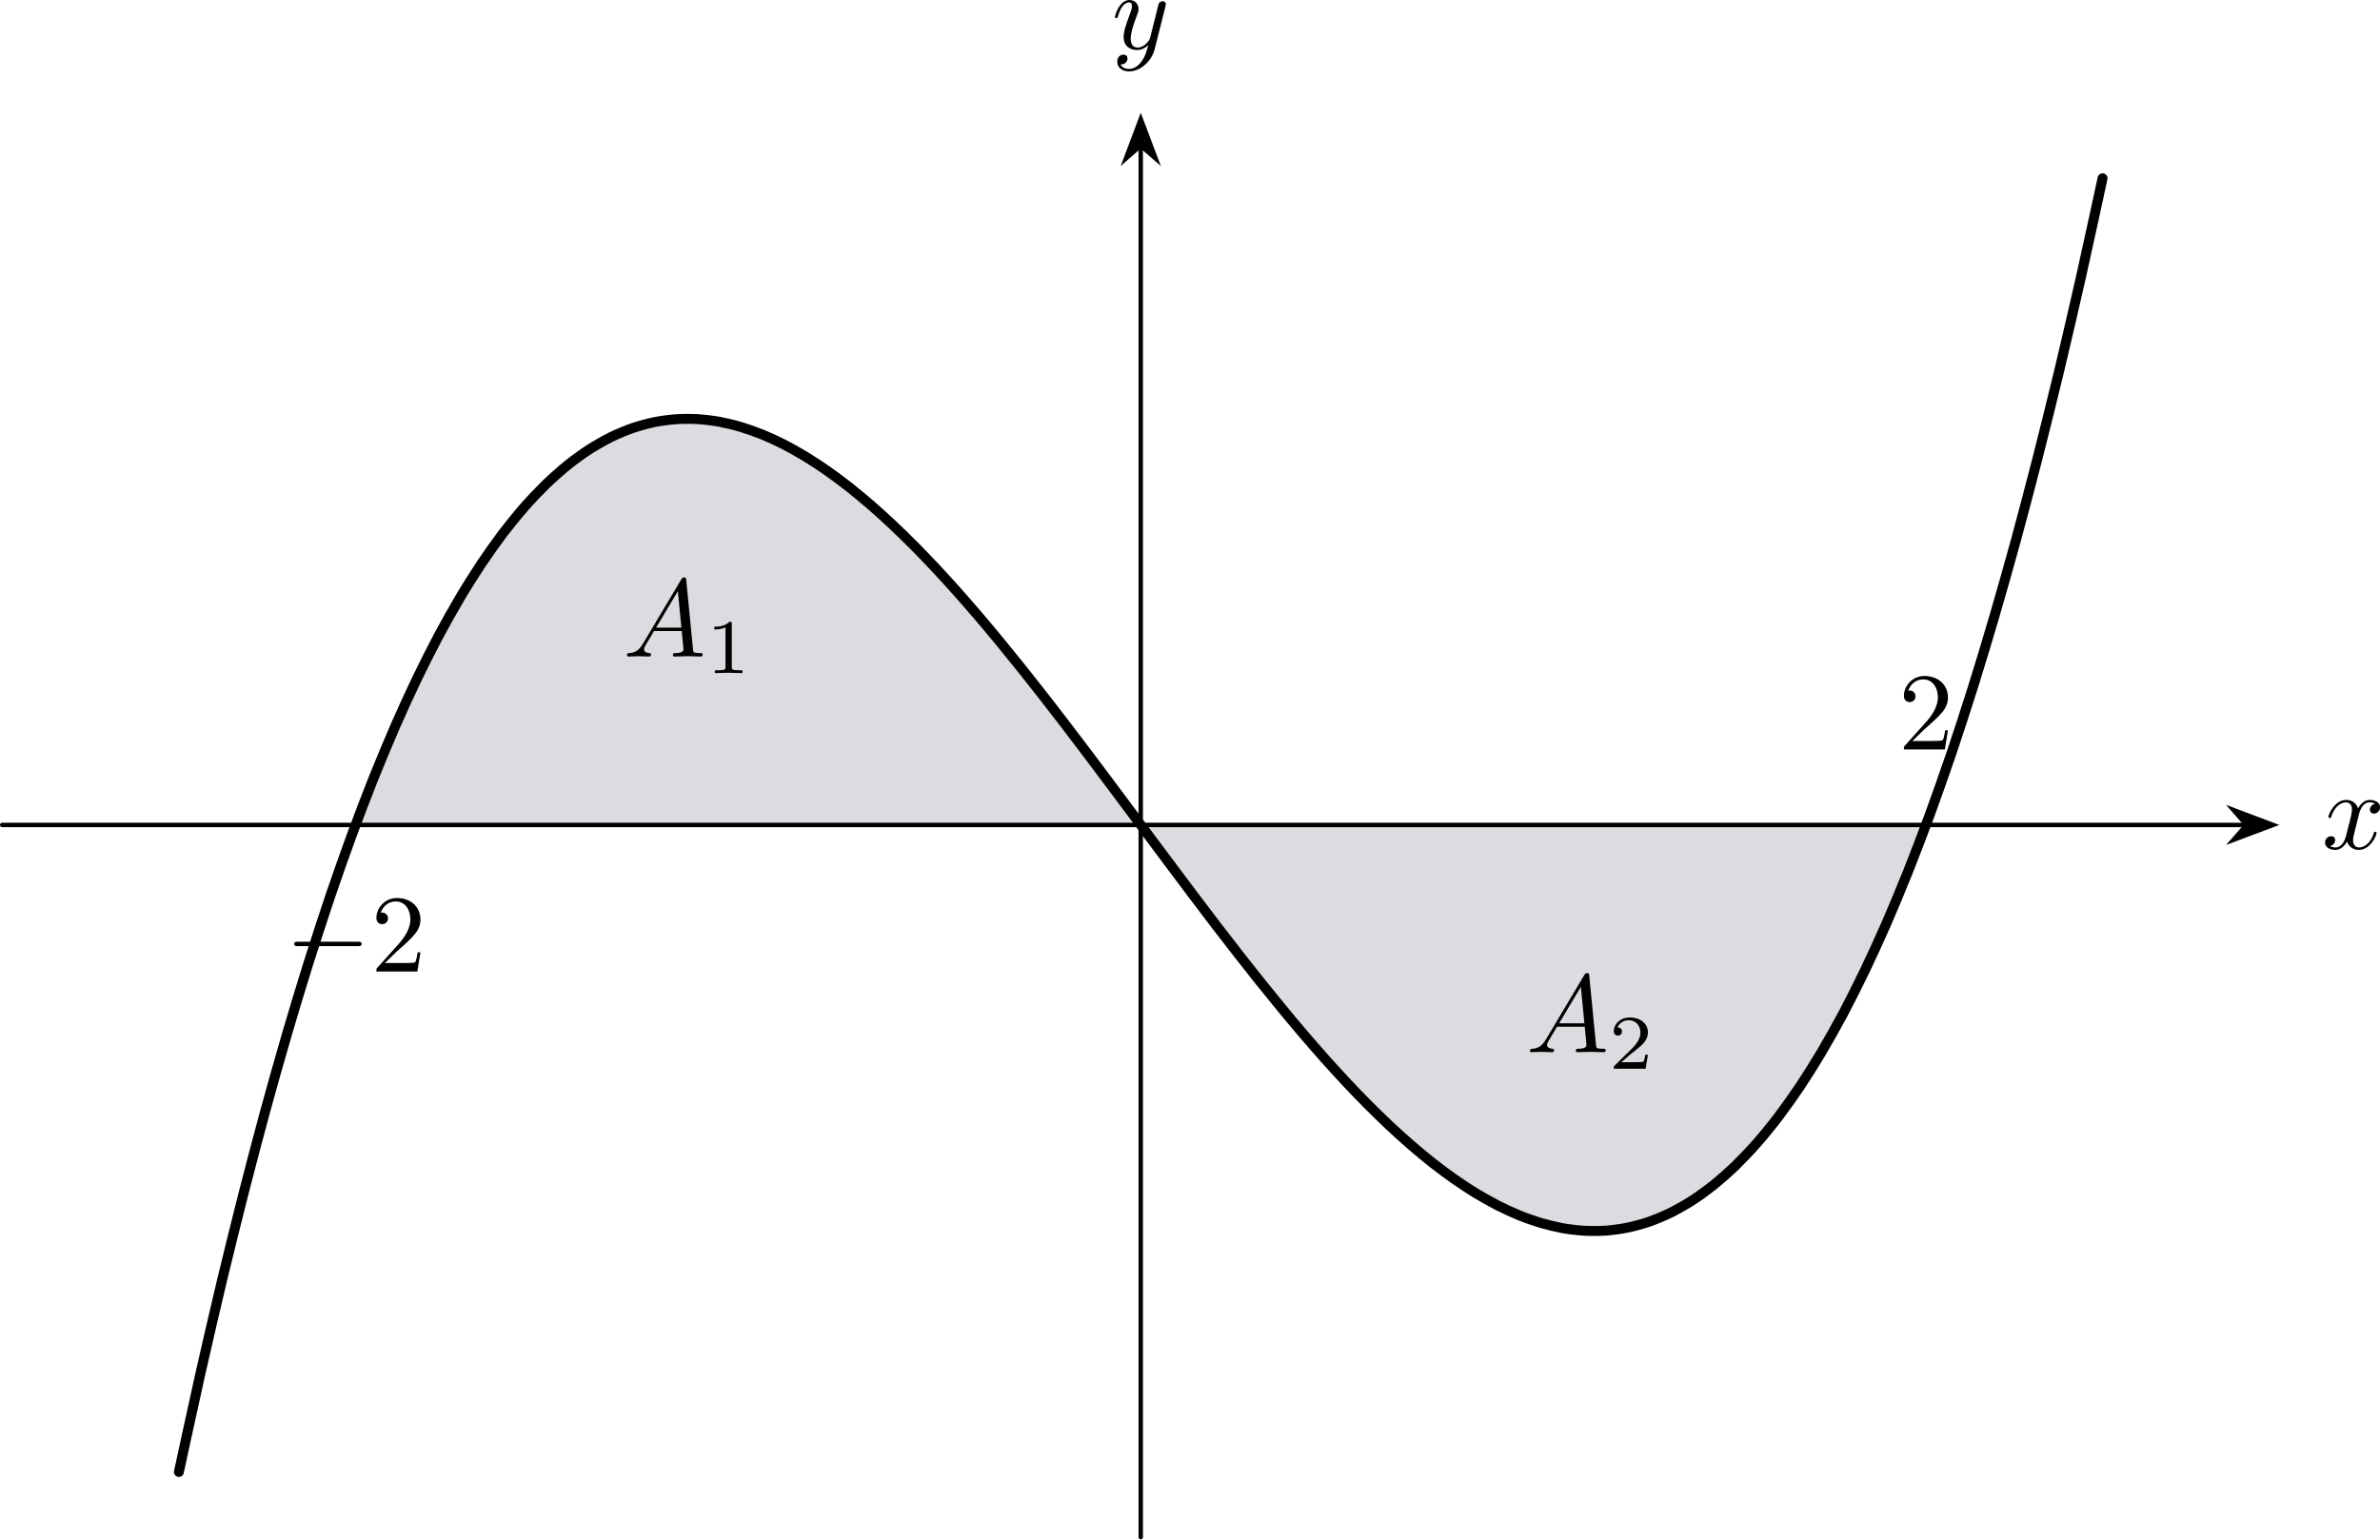
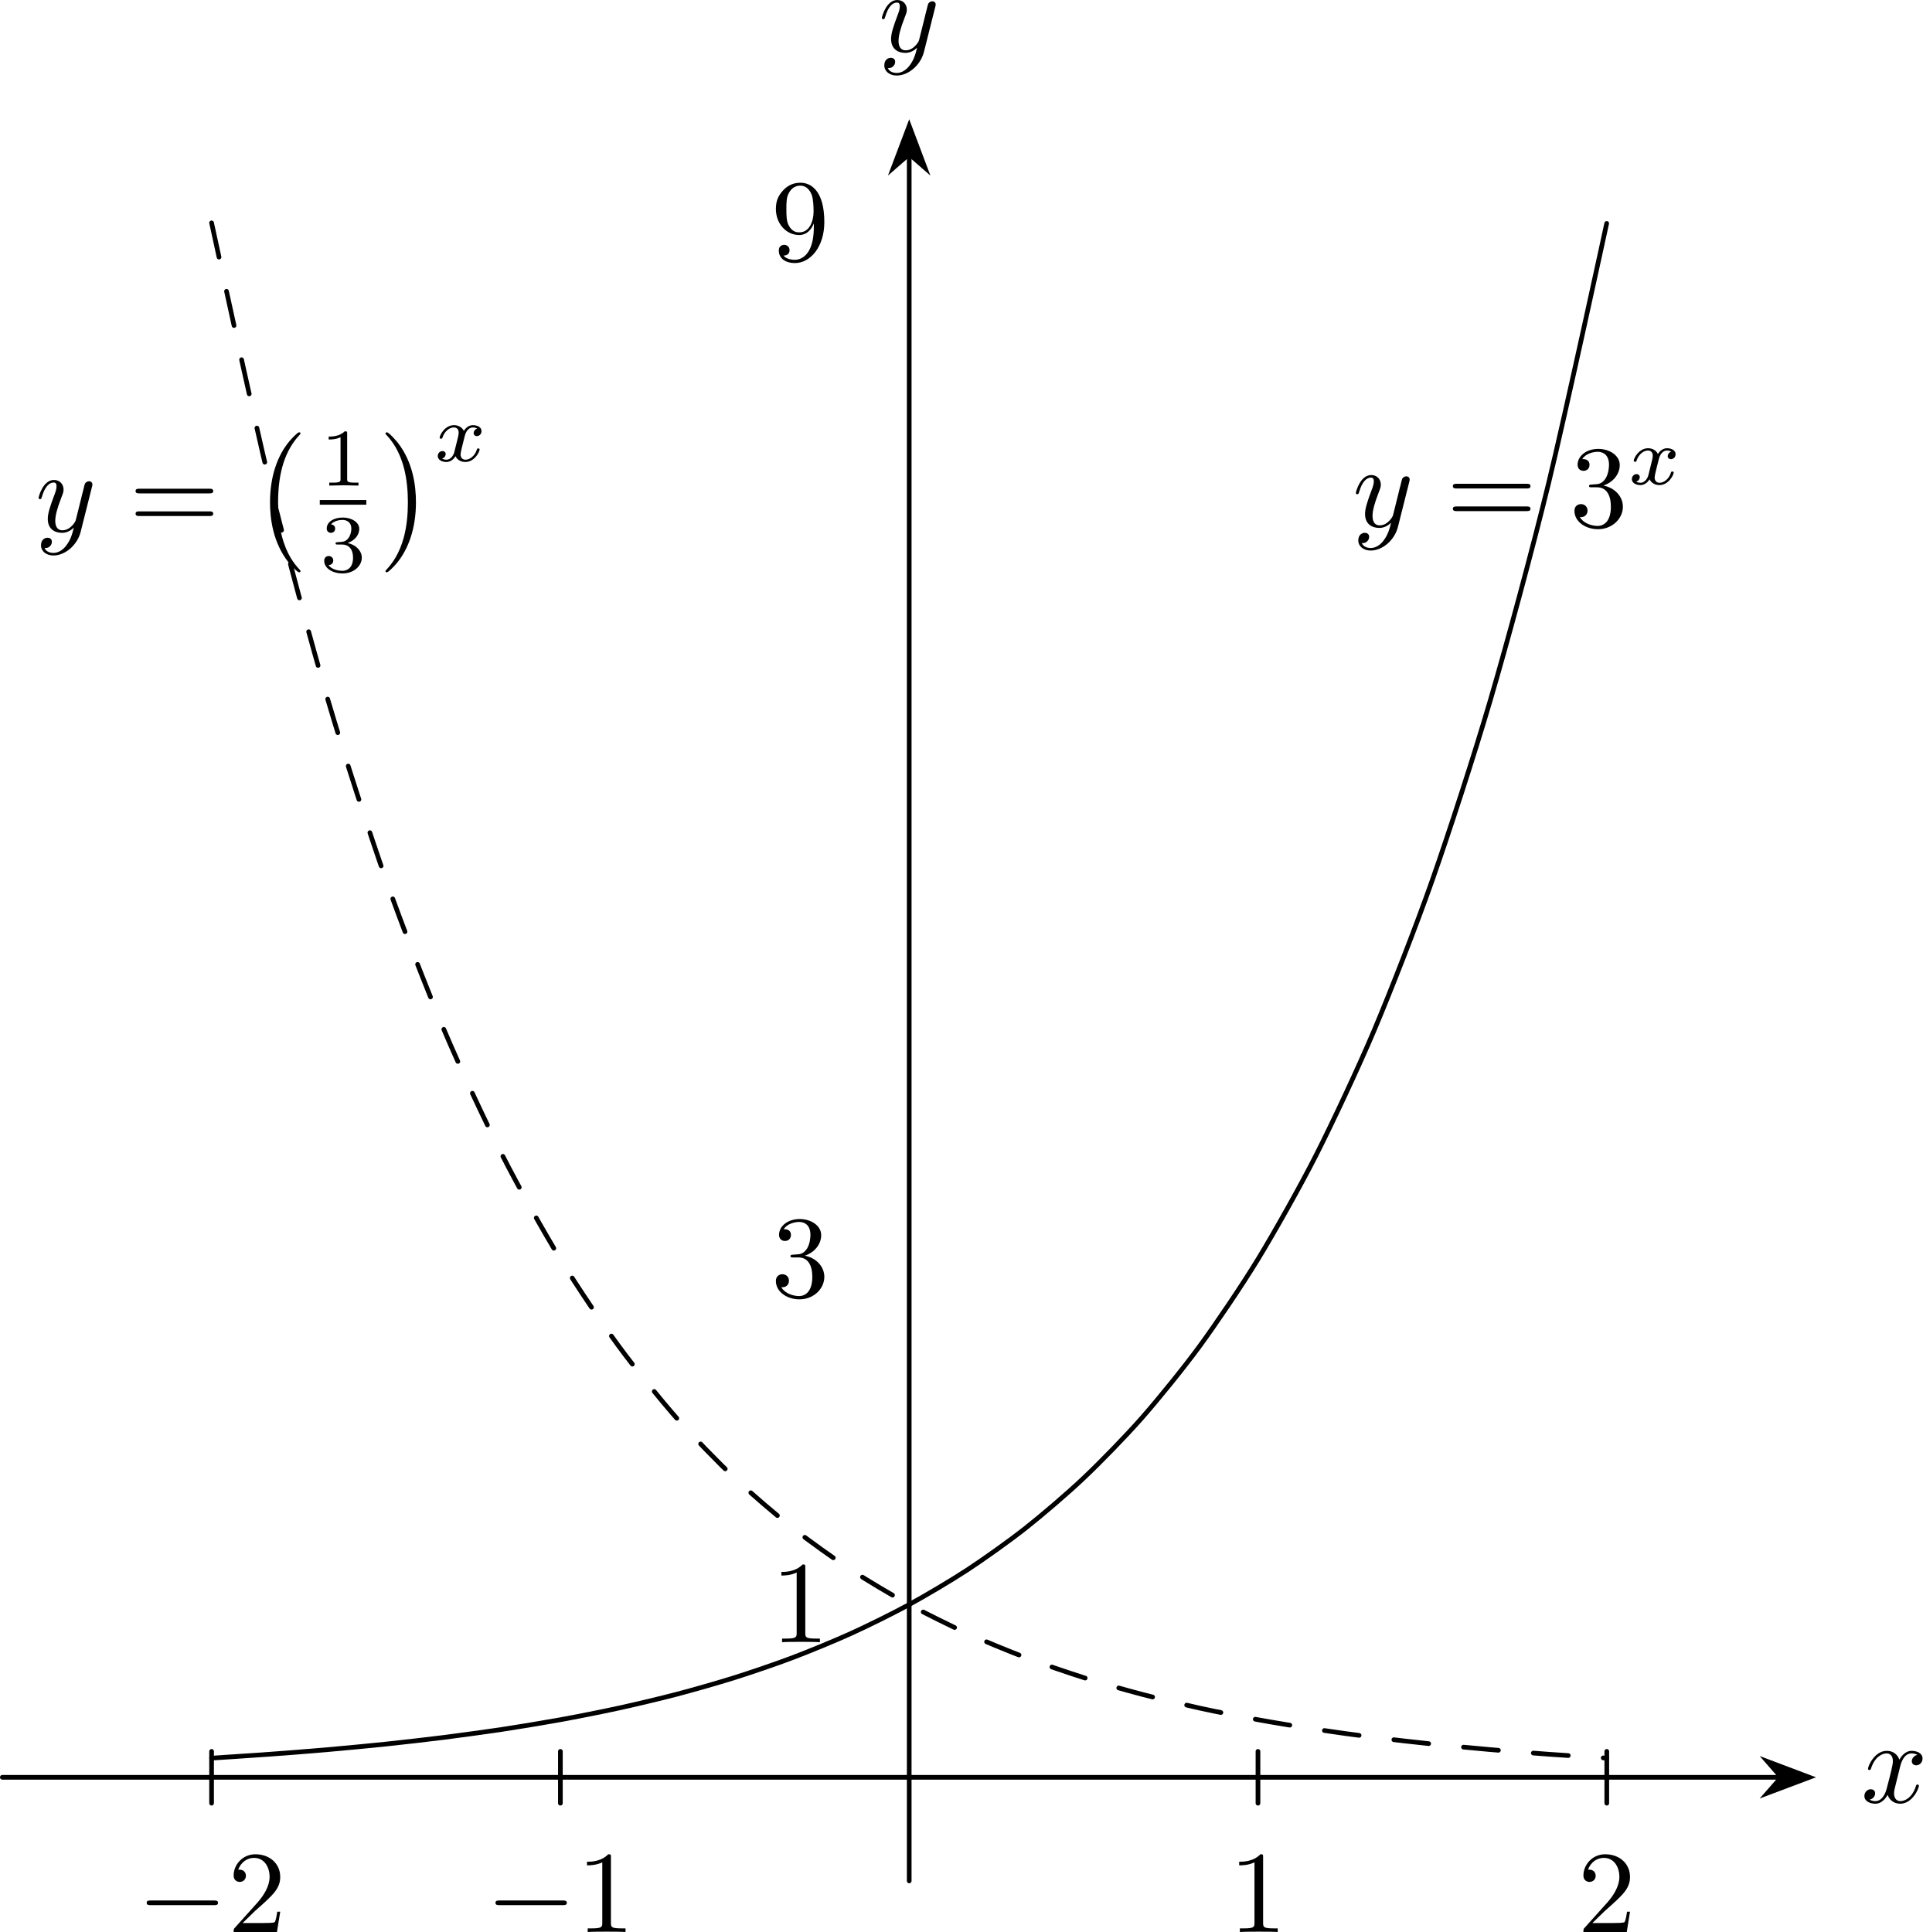
- <svg xmlns="http://www.w3.org/2000/svg" xmlns:xlink="http://www.w3.org/1999/xlink" version="1.1" width="300.716pt" height="194.539pt" viewBox="-0 744.467 300.716 194.539">
+ <svg xmlns="http://www.w3.org/2000/svg" xmlns:xlink="http://www.w3.org/1999/xlink" version="1.1" width="229.681pt" height="230.844pt" viewBox=".886 21.665 229.681 230.844">
  <defs>
    <path id="g16-49" d="M2.336-4.435C2.336-4.624 2.322-4.631 2.127-4.631C1.681-4.191 1.046-4.184 .76-4.184V-3.933C.928-3.933 1.388-3.933 1.771-4.129V-.572C1.771-.342 1.771-.251 1.074-.251H.809V0C.934-.007 1.792-.028 2.05-.028C2.267-.028 3.145-.007 3.299 0V-.251H3.034C2.336-.251 2.336-.342 2.336-.572V-4.435Z" />
-     <path id="g16-50" d="M3.522-1.269H3.285C3.264-1.116 3.194-.704 3.103-.635C3.048-.593 2.511-.593 2.413-.593H1.13C1.862-1.241 2.106-1.437 2.525-1.764C3.041-2.176 3.522-2.608 3.522-3.271C3.522-4.115 2.783-4.631 1.89-4.631C1.025-4.631 .439-4.024 .439-3.382C.439-3.027 .739-2.992 .809-2.992C.976-2.992 1.179-3.11 1.179-3.361C1.179-3.487 1.13-3.731 .767-3.731C.983-4.226 1.458-4.38 1.785-4.38C2.483-4.38 2.845-3.836 2.845-3.271C2.845-2.664 2.413-2.183 2.19-1.932L.509-.272C.439-.209 .439-.195 .439 0H3.313L3.522-1.269Z" />
+     <path id="g16-51" d="M1.904-2.329C2.448-2.329 2.838-1.953 2.838-1.206C2.838-.342 2.336-.084 1.932-.084C1.653-.084 1.039-.16 .746-.572C1.074-.586 1.151-.816 1.151-.962C1.151-1.186 .983-1.346 .767-1.346C.572-1.346 .377-1.227 .377-.941C.377-.286 1.102 .139 1.946 .139C2.915 .139 3.585-.509 3.585-1.206C3.585-1.75 3.138-2.294 2.371-2.455C3.103-2.72 3.368-3.243 3.368-3.668C3.368-4.219 2.734-4.631 1.96-4.631S.593-4.254 .593-3.696C.593-3.459 .746-3.327 .955-3.327C1.172-3.327 1.311-3.487 1.311-3.682C1.311-3.884 1.172-4.031 .955-4.045C1.2-4.352 1.681-4.428 1.939-4.428C2.253-4.428 2.692-4.275 2.692-3.668C2.692-3.375 2.594-3.055 2.413-2.838C2.183-2.573 1.988-2.559 1.639-2.538C1.465-2.525 1.451-2.525 1.416-2.518C1.402-2.518 1.346-2.504 1.346-2.427C1.346-2.329 1.409-2.329 1.527-2.329H1.904Z" />
+     <path id="g14-120" d="M1.736-.739C1.667-.502 1.437-.126 1.081-.126C1.06-.126 .851-.126 .704-.223C.99-.314 1.011-.565 1.011-.607C1.011-.76 .893-.865 .732-.865C.537-.865 .335-.697 .335-.439C.335-.091 .725 .07 1.067 .07C1.388 .07 1.674-.133 1.848-.425C2.015-.056 2.399 .07 2.678 .07C3.48 .07 3.905-.802 3.905-.997C3.905-1.088 3.815-1.088 3.794-1.088C3.696-1.088 3.689-1.053 3.661-.969C3.515-.488 3.096-.126 2.706-.126C2.427-.126 2.28-.314 2.28-.579C2.28-.76 2.448-1.395 2.643-2.169C2.783-2.706 3.096-2.88 3.327-2.88C3.34-2.88 3.557-2.88 3.703-2.783C3.48-2.72 3.396-2.525 3.396-2.399C3.396-2.246 3.515-2.141 3.675-2.141S4.066-2.273 4.066-2.566C4.066-2.957 3.619-3.075 3.34-3.075C2.992-3.075 2.713-2.845 2.559-2.58C2.434-2.866 2.113-3.075 1.723-3.075C.941-3.075 .495-2.218 .495-2.008C.495-1.918 .593-1.918 .614-1.918C.704-1.918 .711-1.946 .746-2.036C.921-2.58 1.36-2.88 1.702-2.88C1.932-2.88 2.12-2.755 2.12-2.42C2.12-2.28 2.036-1.932 1.974-1.695L1.736-.739Z" />
+     <path id="g18-0" d="M4.115 11.447C4.115 11.407 4.095 11.387 4.075 11.357C3.616 10.869 2.939 10.062 2.521 8.438C2.291 7.532 2.202 6.506 2.202 5.579C2.202 2.959 2.829 1.126 4.025-.169C4.115-.259 4.115-.279 4.115-.299C4.115-.399 4.035-.399 3.995-.399C3.846-.399 3.308 .199 3.178 .349C2.162 1.554 1.514 3.347 1.514 5.569C1.514 6.984 1.763 8.986 3.068 10.67C3.168 10.79 3.816 11.547 3.995 11.547C4.035 11.547 4.115 11.547 4.115 11.447Z" />
+     <path id="g18-1" d="M3.039 5.579C3.039 4.164 2.79 2.162 1.484 .478C1.385 .359 .737-.399 .558-.399C.508-.399 .438-.379 .438-.299C.438-.259 .458-.229 .498-.199C.976 .319 1.624 1.126 2.032 2.71C2.262 3.616 2.351 4.643 2.351 5.569C2.351 6.575 2.262 7.592 2.002 8.568C1.624 9.963 1.036 10.76 .528 11.318C.438 11.407 .438 11.427 .438 11.447C.438 11.527 .508 11.547 .558 11.547C.707 11.547 1.255 10.939 1.375 10.8C2.391 9.594 3.039 7.801 3.039 5.579Z" />
+     <use id="g15-49" xlink:href="#g10-49" transform="scale(.913242)" />
    <use id="g15-50" xlink:href="#g10-50" transform="scale(.913242)" />
+     <use id="g15-51" xlink:href="#g10-51" transform="scale(.913242)" />
+     <use id="g15-57" xlink:href="#g10-57" transform="scale(.913242)" />
+     <use id="g15-61" xlink:href="#g10-61" transform="scale(.913242)" />
+     <path id="g10-49" d="M3.207-6.982C3.207-7.244 3.207-7.265 2.956-7.265C2.28-6.567 1.32-6.567 .971-6.567V-6.229C1.189-6.229 1.833-6.229 2.4-6.513V-.862C2.4-.469 2.367-.338 1.385-.338H1.036V0C1.418-.033 2.367-.033 2.804-.033S4.189-.033 4.571 0V-.338H4.222C3.24-.338 3.207-.458 3.207-.862V-6.982Z" />
    <path id="g10-50" d="M1.385-.84L2.542-1.964C4.244-3.469 4.898-4.058 4.898-5.149C4.898-6.393 3.916-7.265 2.585-7.265C1.353-7.265 .545-6.262 .545-5.291C.545-4.68 1.091-4.68 1.124-4.68C1.309-4.68 1.691-4.811 1.691-5.258C1.691-5.542 1.495-5.825 1.113-5.825C1.025-5.825 1.004-5.825 .971-5.815C1.222-6.524 1.811-6.927 2.444-6.927C3.436-6.927 3.905-6.044 3.905-5.149C3.905-4.276 3.36-3.415 2.76-2.738L.665-.404C.545-.284 .545-.262 .545 0H4.593L4.898-1.898H4.625C4.571-1.571 4.495-1.091 4.385-.927C4.309-.84 3.589-.84 3.349-.84H1.385Z" />
+     <path id="g10-51" d="M3.164-3.84C4.058-4.135 4.691-4.898 4.691-5.76C4.691-6.655 3.731-7.265 2.684-7.265C1.582-7.265 .753-6.611 .753-5.782C.753-5.422 .993-5.215 1.309-5.215C1.647-5.215 1.865-5.455 1.865-5.771C1.865-6.316 1.353-6.316 1.189-6.316C1.527-6.851 2.247-6.993 2.64-6.993C3.087-6.993 3.687-6.753 3.687-5.771C3.687-5.64 3.665-5.007 3.382-4.527C3.055-4.004 2.684-3.971 2.411-3.96C2.324-3.949 2.062-3.927 1.985-3.927C1.898-3.916 1.822-3.905 1.822-3.796C1.822-3.676 1.898-3.676 2.084-3.676H2.564C3.458-3.676 3.862-2.935 3.862-1.865C3.862-.382 3.109-.065 2.629-.065C2.16-.065 1.342-.251 .96-.895C1.342-.84 1.68-1.08 1.68-1.495C1.68-1.887 1.385-2.105 1.069-2.105C.807-2.105 .458-1.953 .458-1.473C.458-.48 1.473 .24 2.662 .24C3.993 .24 4.985-.753 4.985-1.865C4.985-2.76 4.298-3.611 3.164-3.84Z" />
+     <path id="g10-57" d="M4.004-3.469V-3.12C4.004-.567 2.869-.065 2.236-.065C2.051-.065 1.462-.087 1.167-.458C1.647-.458 1.735-.775 1.735-.96C1.735-1.298 1.473-1.462 1.233-1.462C1.058-1.462 .731-1.364 .731-.938C.731-.207 1.32 .24 2.247 .24C3.655 .24 4.985-1.244 4.985-3.589C4.985-6.524 3.731-7.265 2.76-7.265C2.16-7.265 1.625-7.069 1.156-6.578C.709-6.087 .458-5.629 .458-4.811C.458-3.447 1.418-2.378 2.64-2.378C3.305-2.378 3.753-2.836 4.004-3.469ZM2.651-2.629C2.476-2.629 1.975-2.629 1.636-3.316C1.44-3.72 1.44-4.265 1.44-4.8C1.44-5.389 1.44-5.902 1.669-6.305C1.964-6.851 2.378-6.993 2.76-6.993C3.262-6.993 3.622-6.622 3.807-6.131C3.938-5.782 3.982-5.095 3.982-4.593C3.982-3.687 3.611-2.629 2.651-2.629Z" />
+     <path id="g10-61" d="M7.495-3.567C7.658-3.567 7.865-3.567 7.865-3.785S7.658-4.004 7.505-4.004H.971C.818-4.004 .611-4.004 .611-3.785S.818-3.567 .982-3.567H7.495ZM7.505-1.451C7.658-1.451 7.865-1.451 7.865-1.669S7.658-1.887 7.495-1.887H.982C.818-1.887 .611-1.887 .611-1.669S.818-1.451 .971-1.451H7.505Z" />
    <path id="g11-0" d="M6.565-2.291C6.735-2.291 6.914-2.291 6.914-2.491S6.735-2.69 6.565-2.69H1.176C1.006-2.69 .827-2.69 .827-2.491S1.006-2.291 1.176-2.291H6.565Z" />
-     <path id="g13-65" d="M1.783-1.146C1.385-.478 .996-.339 .558-.309C.438-.299 .349-.299 .349-.11C.349-.05 .399 0 .478 0C.747 0 1.056-.03 1.335-.03C1.664-.03 2.012 0 2.331 0C2.391 0 2.521 0 2.521-.189C2.521-.299 2.431-.309 2.361-.309C2.132-.329 1.893-.408 1.893-.658C1.893-.777 1.953-.887 2.032-1.026L2.79-2.301H5.29C5.31-2.092 5.45-.737 5.45-.638C5.45-.339 4.932-.309 4.732-.309C4.593-.309 4.493-.309 4.493-.11C4.493 0 4.613 0 4.633 0C5.041 0 5.469-.03 5.878-.03C6.127-.03 6.755 0 7.004 0C7.064 0 7.183 0 7.183-.199C7.183-.309 7.083-.309 6.954-.309C6.336-.309 6.336-.379 6.306-.667L5.699-6.894C5.679-7.093 5.679-7.133 5.509-7.133C5.35-7.133 5.31-7.064 5.25-6.964L1.783-1.146ZM2.979-2.61L4.941-5.898L5.26-2.61H2.979Z" />
    <path id="g13-120" d="M3.328-3.009C3.387-3.268 3.616-4.184 4.314-4.184C4.364-4.184 4.603-4.184 4.812-4.055C4.533-4.005 4.334-3.756 4.334-3.517C4.334-3.357 4.443-3.168 4.712-3.168C4.932-3.168 5.25-3.347 5.25-3.746C5.25-4.264 4.663-4.403 4.324-4.403C3.746-4.403 3.397-3.875 3.278-3.646C3.029-4.304 2.491-4.403 2.202-4.403C1.166-4.403 .598-3.118 .598-2.869C.598-2.77 .697-2.77 .717-2.77C.797-2.77 .827-2.79 .847-2.879C1.186-3.935 1.843-4.184 2.182-4.184C2.371-4.184 2.72-4.095 2.72-3.517C2.72-3.208 2.55-2.54 2.182-1.146C2.022-.528 1.674-.11 1.235-.11C1.176-.11 .946-.11 .737-.239C.986-.289 1.205-.498 1.205-.777C1.205-1.046 .986-1.126 .837-1.126C.538-1.126 .289-.867 .289-.548C.289-.09 .787 .11 1.225 .11C1.883 .11 2.242-.588 2.271-.648C2.391-.279 2.75 .11 3.347 .11C4.374 .11 4.941-1.176 4.941-1.425C4.941-1.524 4.852-1.524 4.822-1.524C4.732-1.524 4.712-1.484 4.692-1.415C4.364-.349 3.686-.11 3.367-.11C2.979-.11 2.819-.428 2.819-.767C2.819-.986 2.879-1.205 2.989-1.644L3.328-3.009Z" />
    <path id="g13-121" d="M4.842-3.796C4.882-3.935 4.882-3.955 4.882-4.025C4.882-4.204 4.742-4.294 4.593-4.294C4.493-4.294 4.334-4.234 4.244-4.085C4.224-4.035 4.144-3.726 4.105-3.547C4.035-3.288 3.965-3.019 3.905-2.75L3.457-.956C3.417-.807 2.989-.11 2.331-.11C1.823-.11 1.714-.548 1.714-.917C1.714-1.375 1.883-1.993 2.222-2.869C2.381-3.278 2.421-3.387 2.421-3.587C2.421-4.035 2.102-4.403 1.604-4.403C.658-4.403 .289-2.959 .289-2.869C.289-2.77 .389-2.77 .408-2.77C.508-2.77 .518-2.79 .568-2.949C.837-3.885 1.235-4.184 1.574-4.184C1.654-4.184 1.823-4.184 1.823-3.866C1.823-3.616 1.724-3.357 1.654-3.168C1.255-2.112 1.076-1.544 1.076-1.076C1.076-.189 1.704 .11 2.291 .11C2.68 .11 3.019-.06 3.298-.339C3.168 .179 3.049 .667 2.65 1.196C2.391 1.534 2.012 1.823 1.554 1.823C1.415 1.823 .966 1.793 .797 1.405C.956 1.405 1.086 1.405 1.225 1.285C1.325 1.196 1.425 1.066 1.425 .877C1.425 .568 1.156 .528 1.056 .528C.827 .528 .498 .687 .498 1.176C.498 1.674 .936 2.042 1.554 2.042C2.58 2.042 3.606 1.136 3.885 .01L4.842-3.796Z" />
  </defs>
  <g id="page1" transform="matrix(1.4 0 0 1.4 0 0)">
-     <path d="M32.09 606.23L33.289 603.082L34.488 600.098L35.691 597.27L36.891 594.602L38.094 592.082L39.293 589.715L40.492 587.496L41.695 585.418L42.895 583.484L44.098 581.691L45.297 580.031L46.496 578.508L47.699 577.113L48.898 575.848L50.102 574.707L51.301 573.688L52.504 572.789L53.703 572.008L54.902 571.34L56.105 570.781L57.305 570.332L58.508 569.992L59.707 569.75L60.906 569.613L62.109 569.57L63.309 569.621L64.512 569.766L65.711 570L66.914 570.316L68.113 570.723L69.312 571.203L70.516 571.766L71.715 572.402L72.918 573.109L74.117 573.891L75.316 574.734L76.519 575.644L77.719 576.613L78.922 577.641L80.121 578.727L81.32 579.863L82.523 581.051L83.723 582.285L84.926 583.566L86.125 584.887L87.328 586.246L88.527 587.641L89.727 589.07L90.93 590.531L92.129 592.019L93.332 593.531L94.531 595.066L95.73 596.621L96.934 598.195L98.133 599.781L99.336 601.375L100.535 602.98L101.738 604.59L102.937 606.203L32.09 606.23Z" fill="#dadcdf" />
-     <path d="M102.953 606.23L104.156 607.844L105.355 609.453L106.559 611.059L107.758 612.656L108.961 614.242L110.16 615.812L111.359 617.367L112.562 618.902L113.762 620.418L114.965 621.906L116.164 623.367L117.363 624.797L118.566 626.191L119.766 627.551L120.969 628.875L122.168 630.152L123.371 631.391L124.57 632.578L125.769 633.715L126.973 634.801L128.172 635.828L129.375 636.801L130.574 637.711L131.773 638.559L132.977 639.336L134.176 640.047L135.379 640.684L136.578 641.246L137.777 641.731L138.981 642.137L140.18 642.457L141.383 642.691L142.582 642.836L143.785 642.891L144.984 642.848L146.184 642.711L147.387 642.473L148.586 642.129L149.789 641.684L150.988 641.129L152.188 640.461L153.391 639.68L154.59 638.785L155.793 637.766L156.992 636.629L158.191 635.363L159.394 633.973L160.594 632.449L161.797 630.793L162.996 629L164.199 627.066L165.398 624.996L166.598 622.777L167.801 620.41L169 617.894L170.203 615.227L171.402 612.402L172.602 609.422L173.805 606.277L173.82 606.23Z" fill="#dadcdf" />
-     <path d="M.199 606.23H202.648" stroke="#000" fill="none" stroke-width=".399" stroke-miterlimit="10" stroke-linecap="round" stroke-linejoin="round" />
-     <path d="M205.145 606.23L201.574 604.883L202.746 606.23L201.574 607.574Z" />
-     <path d="M205.145 606.23L201.574 604.883L202.746 606.23L201.574 607.574Z" stroke="#000" fill="none" stroke-width=".399" stroke-miterlimit="10" stroke-linecap="round" />
-     <g transform="matrix(1 0 0 1 106.592 2.145)">
-       <use x="102.955" y="606.229" xlink:href="#g13-120" />
+     <path d="M.832 167.16H152.539" stroke="#000" fill="none" stroke-width=".399" stroke-linecap="round" stroke-linejoin="round" />
+     <path d="M155.035 167.16L151.464 165.812L152.64 167.16L151.464 168.504Z" />
+     <path d="M155.035 167.16L151.464 165.812L152.64 167.16L151.464 168.504Z" stroke="#000" fill="none" stroke-width=".399" stroke-miterlimit="10" stroke-linecap="round" />
+     <g transform="matrix(1 0 0 1 81.2227 2.145)">
+       <use x="78.217" y="167.16" xlink:href="#g13-120" />
    </g>
-     <path d="M102.953 670.519V545.004" stroke="#000" fill="none" stroke-width=".399" stroke-miterlimit="10" stroke-linecap="round" stroke-linejoin="round" />
-     <path d="M102.953 542.508L101.609 546.078L102.953 544.902L104.301 546.078Z" />
-     <path d="M102.953 542.508L101.609 546.078L102.953 544.902L104.301 546.078Z" stroke="#000" fill="none" stroke-width=".399" stroke-miterlimit="10" stroke-linecap="round" />
-     <g transform="matrix(1 0 0 1 -2.621 -70.063)">
-       <use x="102.955" y="606.229" xlink:href="#g13-121" />
+     <path d="M78.219 176.004V28.715" stroke="#000" fill="none" stroke-width=".399" stroke-miterlimit="10" stroke-linecap="round" stroke-linejoin="round" />
+     <path d="M78.219 26.219L76.871 29.789L78.219 28.617L79.562 29.789Z" />
+     <path d="M78.219 26.219L76.871 29.789L78.219 28.617L79.562 29.789Z" stroke="#000" fill="none" stroke-width=".399" stroke-miterlimit="10" stroke-linecap="round" />
+     <g transform="matrix(1 0 0 1 -2.621 -147.281)">
+       <use x="78.217" y="167.16" xlink:href="#g13-121" />
    </g>
-     <path d="M16.145 664.637C16.145 664.637 17.551 658.125 18.094 655.723C18.637 653.316 19.504 649.582 20.043 647.32C20.586 645.062 21.453 641.551 21.996 639.43C22.535 637.309 23.406 634.016 23.945 632.031C24.488 630.043 25.355 626.969 25.898 625.113C26.438 623.262 27.305 620.394 27.848 618.672C28.391 616.945 29.258 614.285 29.797 612.684C30.34 611.086 31.207 608.621 31.75 607.145C32.289 605.668 33.16 603.402 33.699 602.043C34.242 600.688 35.109 598.605 35.652 597.363C36.191 596.121 37.059 594.223 37.602 593.094C38.141 591.965 39.012 590.242 39.551 589.223C40.094 588.203 40.961 586.656 41.504 585.742C42.043 584.828 42.914 583.445 43.453 582.637C43.996 581.824 44.863 580.606 45.402 579.891C45.945 579.18 46.812 578.117 47.355 577.5C47.895 576.883 48.766 575.973 49.305 575.449C49.848 574.926 50.715 574.16 51.258 573.723C51.797 573.289 52.664 572.664 53.207 572.316C53.75 571.969 54.617 571.477 55.156 571.211C55.699 570.945 56.566 570.586 57.109 570.398C57.648 570.215 58.52 569.977 59.059 569.867C59.602 569.758 60.469 569.641 61.012 569.606C61.551 569.566 62.418 569.566 62.961 569.598C63.504 569.629 64.371 569.734 64.91 569.832C65.453 569.934 66.32 570.141 66.863 570.305C67.402 570.465 68.273 570.773 68.812 570.992C69.356 571.215 70.223 571.613 70.766 571.891C71.305 572.168 72.172 572.656 72.715 572.988C73.258 573.316 74.125 573.887 74.664 574.266C75.207 574.644 76.074 575.293 76.617 575.719C77.156 576.144 78.027 576.863 78.566 577.332C79.109 577.801 79.977 578.59 80.519 579.098C81.059 579.606 81.926 580.453 82.469 580.996C83.008 581.539 83.879 582.445 84.418 583.019C84.961 583.598 85.828 584.551 86.371 585.16C86.91 585.766 87.781 586.766 88.32 587.398C88.863 588.031 89.731 589.07 90.269 589.727C90.812 590.387 91.68 591.457 92.223 592.137C92.762 592.812 93.633 593.914 94.172 594.606C94.715 595.301 95.582 596.426 96.125 597.133C96.664 597.84 97.531 598.984 98.074 599.699C98.617 600.418 99.484 601.574 100.023 602.297C100.566 603.02 101.434 604.188 101.977 604.914C102.516 605.641 103.387 606.809 103.926 607.535C104.469 608.262 105.336 609.426 105.879 610.148C106.418 610.875 107.285 612.031 107.828 612.746C108.371 613.465 109.238 614.609 109.777 615.316C110.32 616.023 111.188 617.148 111.73 617.84C112.27 618.535 113.141 619.637 113.68 620.312C114.223 620.992 115.09 622.062 115.633 622.719C116.172 623.379 117.039 624.418 117.582 625.051C118.125 625.684 118.992 626.684 119.531 627.289C120.074 627.898 120.941 628.852 121.484 629.43C122.023 630.008 122.894 630.91 123.434 631.453C123.977 632 124.844 632.848 125.387 633.356C125.926 633.863 126.793 634.648 127.336 635.117C127.875 635.586 128.746 636.309 129.285 636.734C129.828 637.16 130.695 637.809 131.238 638.188C131.777 638.566 132.644 639.137 133.188 639.469C133.731 639.797 134.598 640.285 135.137 640.562C135.68 640.84 136.547 641.242 137.09 641.461C137.629 641.684 138.5 641.992 139.039 642.152C139.582 642.312 140.449 642.523 140.992 642.625C141.531 642.723 142.398 642.828 142.941 642.859C143.484 642.894 144.352 642.891 144.891 642.856C145.434 642.816 146.301 642.703 146.844 642.59C147.383 642.481 148.254 642.246 148.793 642.062C149.336 641.875 150.203 641.516 150.746 641.25C151.285 640.984 152.152 640.496 152.695 640.148C153.238 639.797 154.106 639.176 154.644 638.738C155.188 638.305 156.055 637.539 156.598 637.016C157.137 636.492 158.008 635.582 158.547 634.965C159.09 634.352 159.957 633.289 160.5 632.574C161.039 631.863 161.906 630.644 162.449 629.836C162.992 629.023 163.859 627.644 164.398 626.731C164.941 625.816 165.809 624.269 166.352 623.25C166.891 622.231 167.762 620.508 168.301 619.379C168.844 618.25 169.711 616.356 170.254 615.113C170.793 613.871 171.66 611.789 172.203 610.434C172.742 609.078 173.613 606.809 174.152 605.332C174.695 603.855 175.562 601.395 176.106 599.797C176.644 598.195 177.512 595.535 178.055 593.812C178.598 592.086 179.465 589.223 180.004 587.367C180.547 585.516 181.414 582.441 181.957 580.457C182.496 578.469 183.367 575.18 183.906 573.059C184.449 570.938 185.316 567.43 185.859 565.168C186.398 562.91 187.266 559.172 187.809 556.769C188.352 554.367 189.758 547.856 189.758 547.856" stroke="#000" fill="none" stroke-width=".897" stroke-miterlimit="10" stroke-linecap="round" stroke-linejoin="round" />
-     <g transform="matrix(1 0 0 1 -77.2321 13.232)">
-       <use x="102.955" y="606.229" xlink:href="#g11-0" />
-       <use x="110.704" y="606.229" xlink:href="#g15-50" />
+     <path d="M18.688 169.371V164.949" stroke="#000" fill="none" stroke-width=".399" stroke-miterlimit="10" stroke-linecap="round" stroke-linejoin="round" />
+     <g transform="matrix(1 0 0 1 -65.8936 13.204)">
+       <use x="78.217" y="167.16" xlink:href="#g11-0" />
+       <use x="85.966" y="167.16" xlink:href="#g15-50" />
    </g>
-     <g transform="matrix(1 0 0 1 68.376 -6.812)">
-       <use x="102.955" y="606.229" xlink:href="#g15-50" />
+     <path d="M48.453 169.371V164.949" stroke="#000" fill="none" stroke-width=".399" stroke-miterlimit="10" stroke-linecap="round" stroke-linejoin="round" />
+     <g transform="matrix(1 0 0 1 -36.1293 13.204)">
+       <use x="78.217" y="167.16" xlink:href="#g11-0" />
+       <use x="85.966" y="167.16" xlink:href="#g15-49" />
    </g>
-     <g transform="matrix(1 0 0 1 -46.7191 -15.202)">
-       <use x="102.955" y="606.229" xlink:href="#g13-65" />
-       <use x="110.427" y="607.723" xlink:href="#g16-49" />
+     <path d="M107.981 169.371V164.949" stroke="#000" fill="none" stroke-width=".399" stroke-miterlimit="10" stroke-linecap="round" stroke-linejoin="round" />
+     <g transform="matrix(1 0 0 1 27.2737 13.204)">
+       <use x="78.217" y="167.16" xlink:href="#g15-49" />
    </g>
-     <g transform="matrix(1 0 0 1 34.778 20.515)">
-       <use x="102.955" y="606.229" xlink:href="#g13-65" />
-       <use x="110.427" y="607.723" xlink:href="#g16-50" />
+     <path d="M137.746 169.371V164.949" stroke="#000" fill="none" stroke-width=".399" stroke-miterlimit="10" stroke-linecap="round" stroke-linejoin="round" />
+     <g transform="matrix(1 0 0 1 57.0377 13.204)">
+       <use x="78.217" y="167.16" xlink:href="#g15-50" />
+     </g>
+     <g transform="matrix(1 0 0 1 -11.7932 -129.4539)">
+       <use x="78.217" y="167.16" xlink:href="#g15-57" />
+     </g>
+     <g transform="matrix(1 0 0 1 -11.7932 -41.011)">
+       <use x="78.217" y="167.16" xlink:href="#g15-51" />
+     </g>
+     <g transform="matrix(1 0 0 1 -11.7932 -11.53)">
+       <use x="78.217" y="167.16" xlink:href="#g15-49" />
+     </g>
+     <path d="M18.688 165.523C18.688 165.523 22.273 165.293 23.648 165.191C25.027 165.094 27.234 164.918 28.609 164.797C29.984 164.676 32.195 164.469 33.57 164.324C34.945 164.18 37.152 163.926 38.531 163.754C39.906 163.578 42.113 163.277 43.492 163.07C44.867 162.859 47.074 162.496 48.453 162.246C49.828 161.996 52.035 161.559 53.41 161.258C54.789 160.957 56.996 160.434 58.371 160.074C59.75 159.711 61.957 159.082 63.332 158.648C64.707 158.215 66.918 157.461 68.293 156.938C69.668 156.414 71.875 155.512 73.254 154.883C74.629 154.258 76.836 153.172 78.215 152.418C79.59 151.668 81.797 150.363 83.176 149.461C84.551 148.559 86.758 146.992 88.133 145.906C89.512 144.82 91.719 142.938 93.094 141.633C94.473 140.332 96.68 138.07 98.055 136.508C99.434 134.941 101.641 132.227 103.016 130.348C104.391 128.465 106.598 125.211 107.977 122.949C109.352 120.691 111.559 116.781 112.938 114.066C114.312 111.356 116.519 106.66 117.898 103.402C119.273 100.144 121.481 94.504 122.856 90.59C124.234 86.68 126.441 79.906 127.816 75.207C129.195 70.508 131.402 62.375 132.777 56.73C134.156 51.09 137.738 34.543 137.738 34.543" stroke="#000" fill="none" stroke-width=".399" stroke-miterlimit="10" stroke-linecap="round" stroke-linejoin="round" />
+     <path d="M18.688 34.496C18.688 34.496 22.273 51.055 23.648 56.703C25.027 62.348 27.234 70.484 28.609 75.184S32.195 86.656 33.57 90.57S37.152 100.125 38.531 103.383C39.906 106.644 42.113 111.34 43.492 114.055C44.867 116.766 47.074 120.68 48.453 122.938C49.828 125.199 52.035 128.457 53.41 130.336C54.789 132.219 56.996 134.934 58.371 136.5C59.75 138.066 61.957 140.324 63.332 141.629S66.918 144.812 68.293 145.898C69.668 146.984 71.875 148.551 73.254 149.457C74.629 150.359 76.836 151.664 78.215 152.418C79.59 153.172 81.797 154.254 83.176 154.883C84.551 155.508 86.758 156.414 88.133 156.934C89.512 157.457 91.719 158.211 93.094 158.648C94.473 159.082 96.68 159.711 98.055 160.07C99.434 160.434 101.641 160.953 103.016 161.258C104.391 161.559 106.598 161.992 107.977 162.246C109.352 162.496 111.559 162.859 112.938 163.066C114.312 163.277 116.519 163.578 117.898 163.754C119.273 163.926 121.481 164.176 122.856 164.32C124.234 164.469 126.441 164.676 127.816 164.797C129.195 164.918 131.402 165.094 132.777 165.191C134.156 165.293 137.738 165.523 137.738 165.523" stroke="#000" fill="none" stroke-width=".399" stroke-miterlimit="10" stroke-linecap="round" stroke-linejoin="round" stroke-dasharray="2.989 2.989" />
+     <g transform="matrix(1 0 0 1 37.8257 -106.7389)">
+       <use x="78.217" y="167.16" xlink:href="#g13-121" />
+       <use x="86.227" y="167.16" xlink:href="#g15-61" />
+       <use x="96.743" y="167.16" xlink:href="#g15-51" />
+       <use x="101.724" y="163.544" xlink:href="#g14-120" />
+     </g>
+     <g transform="matrix(1 0 0 1 -74.58223 -106.3188)">
+       <use x="78.217" y="167.16" xlink:href="#g13-121" />
+       <use x="86.227" y="167.16" xlink:href="#g15-61" />
+       <use x="96.743" y="159.09" xlink:href="#g18-0" />
+       <use x="102.504" y="163.237" xlink:href="#g16-49" />
+     </g>
+     <rect x="102.504" y="164.47" height=".398" width="3.971" transform="matrix(1 0 0 1 -74.58223 -106.3188)" />
+     <g transform="matrix(1 0 0 1 -74.58223 -106.3188)">
+       <use x="102.504" y="170.595" xlink:href="#g16-51" />
+       <use x="107.671" y="159.09" xlink:href="#g18-1" />
+       <use x="112.237" y="161.154" xlink:href="#g14-120" />
    </g>
  </g>
</svg>
